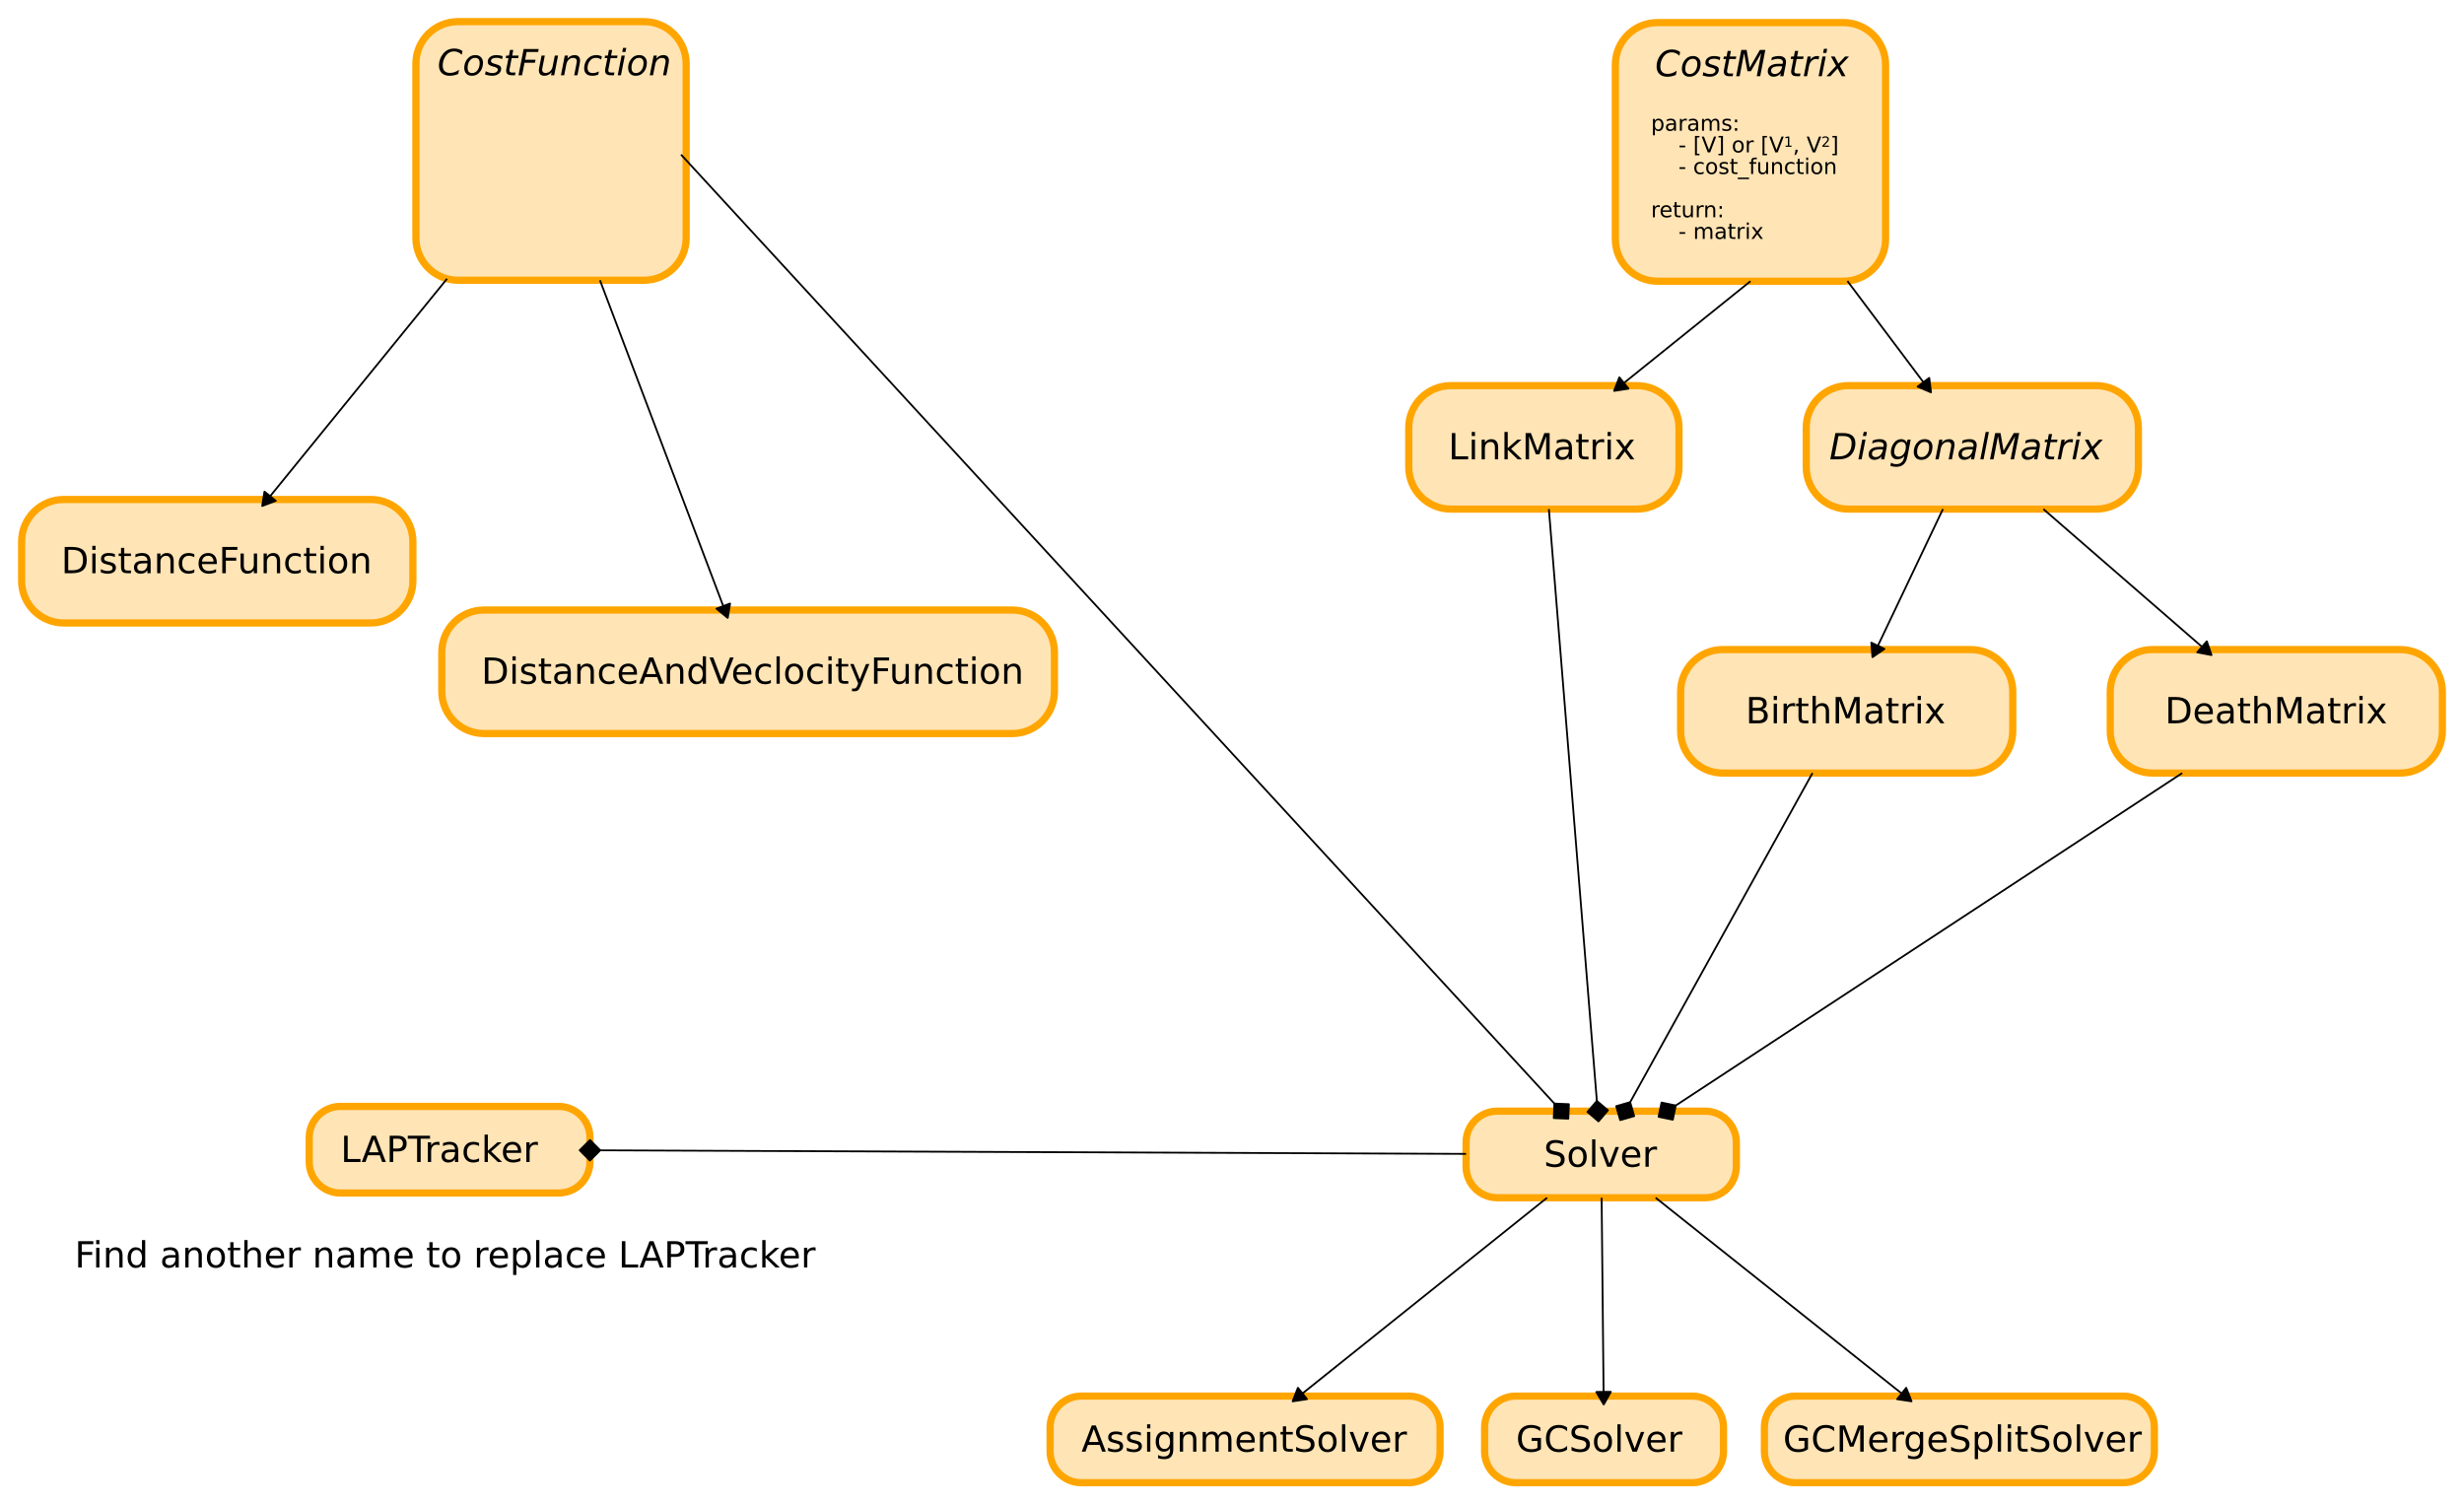
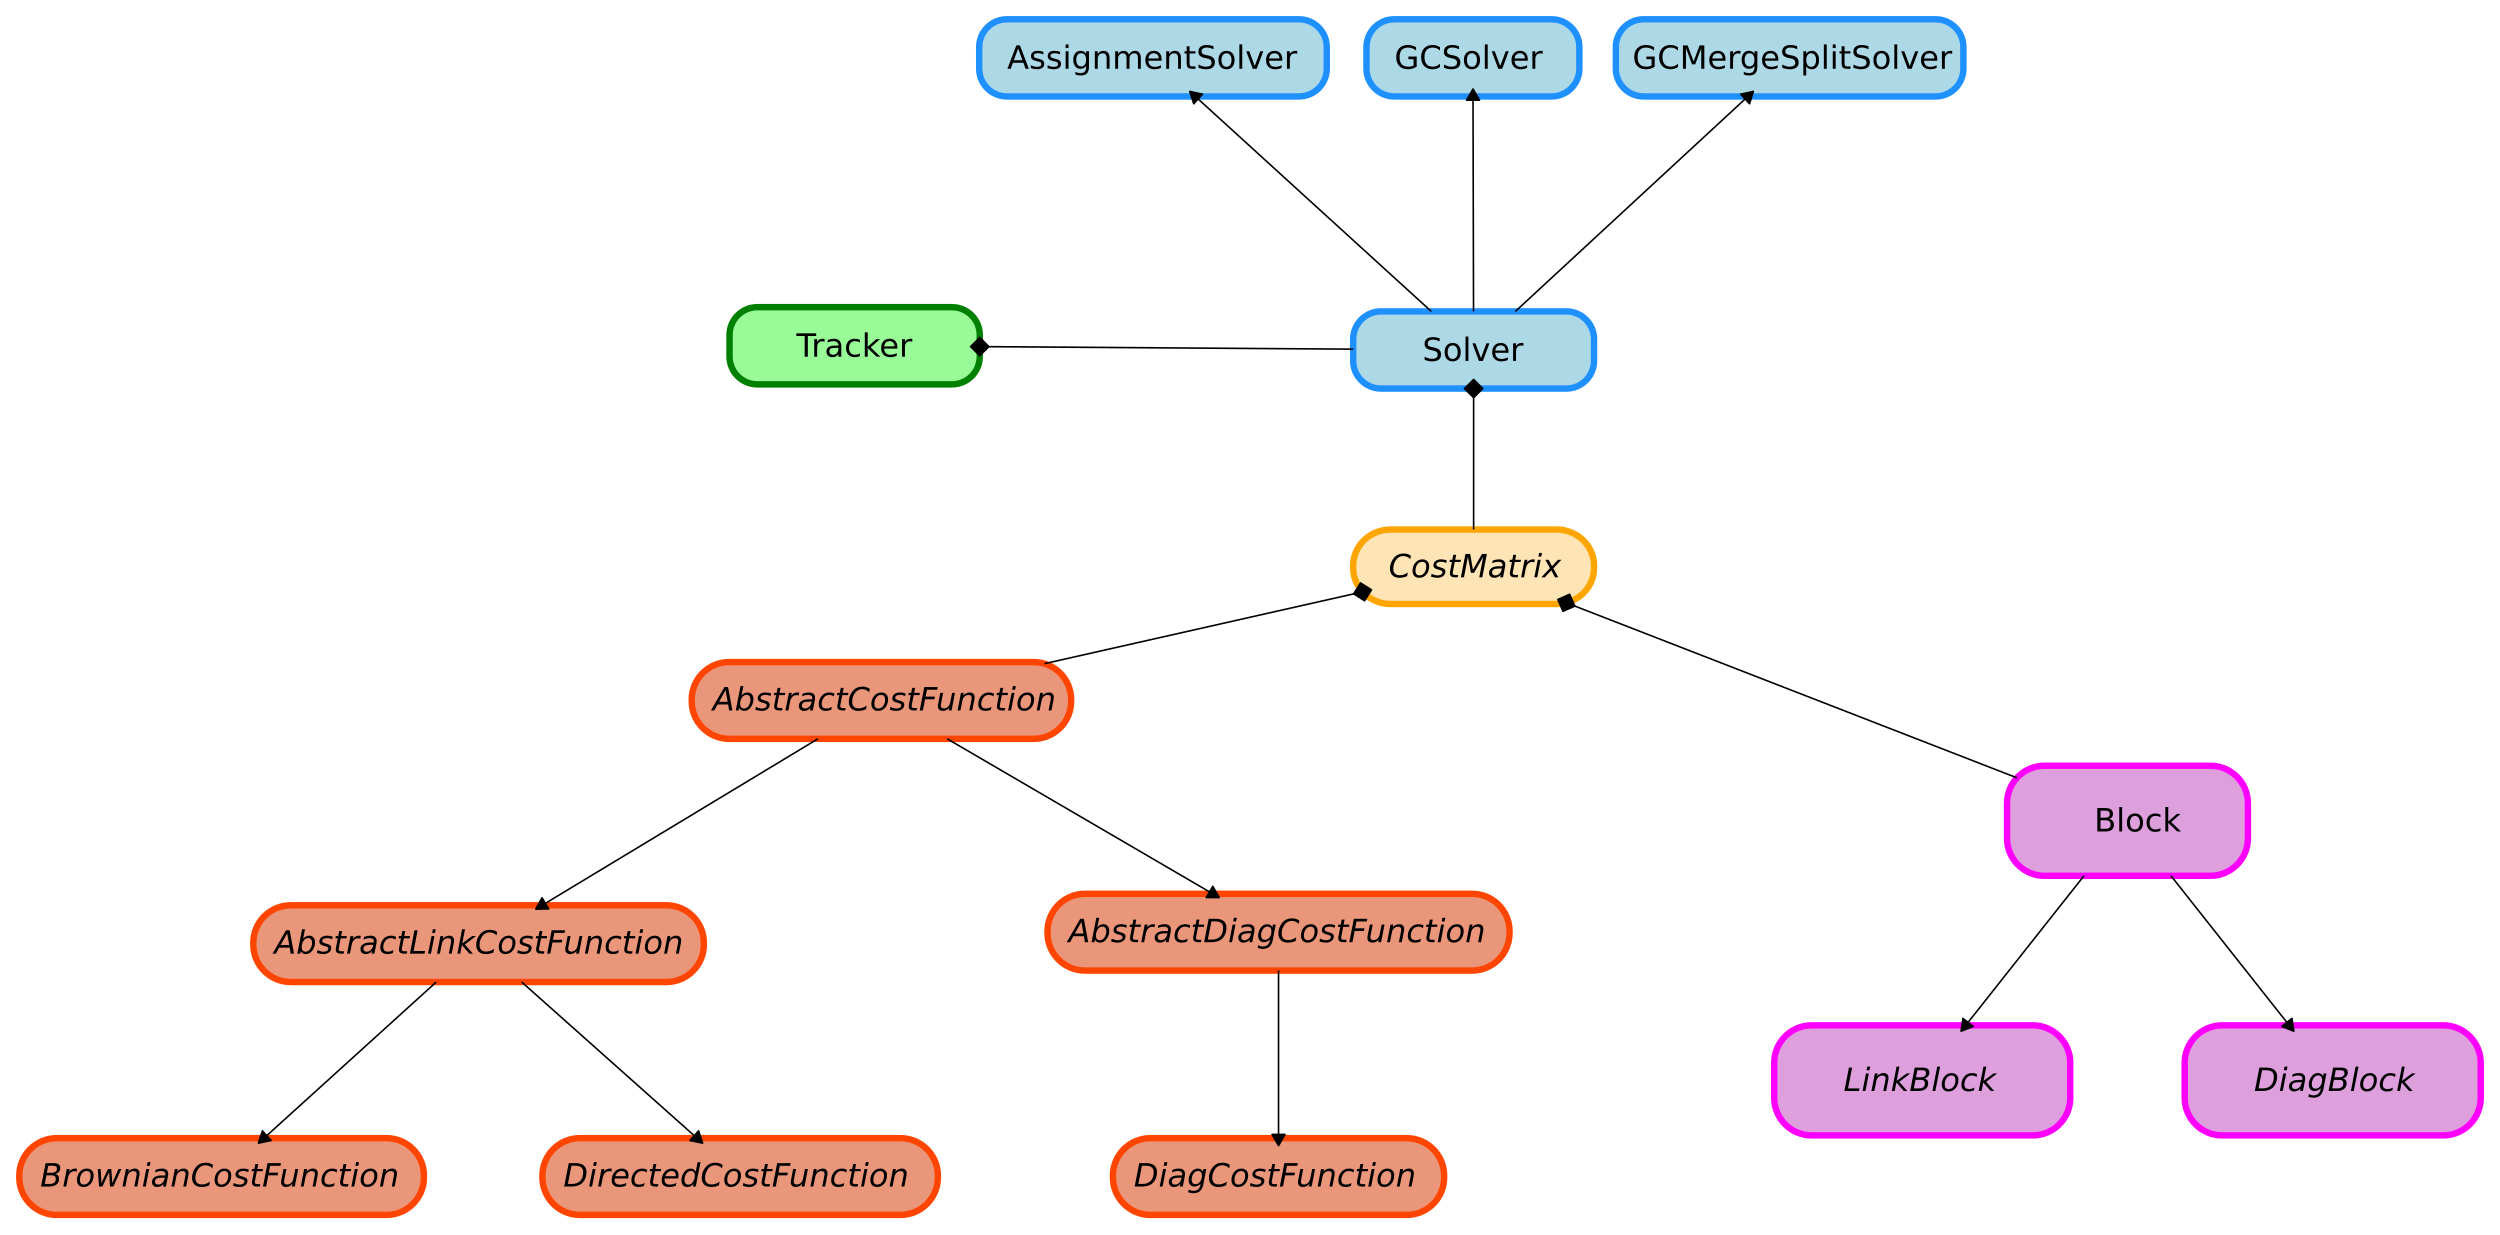
- <svg xmlns="http://www.w3.org/2000/svg" width="1367.337" height="834.789" id="svg2" version="1.1">
+ <svg xmlns="http://www.w3.org/2000/svg" width="1556.546" height="768.438" id="svg2" version="1.1">
  <defs id="defs4" style="stroke-linecap:square;stroke-linejoin:round">
    <marker orient="auto" refY="0" refX="0" id="DiamondL" style="stroke-linecap:square;stroke-linejoin:round;overflow:visible">
      <path id="path3897" d="M 0,-7.071 -7.071,0 0,7.071 7.071,0 0,-7.071 z" style="fill-rule:evenodd;stroke:#000000;stroke-width:1pt;stroke-linecap:square;stroke-linejoin:round" transform="scale(0.8,0.8)" />
    </marker>
    <marker orient="auto" refY="0" refX="0" id="TriangleOutL" style="stroke-linecap:square;stroke-linejoin:round;overflow:visible">
      <path id="path3960" d="m 5.77,0 -8.65,5 0,-10 8.65,5 z" style="fill-rule:evenodd;stroke:#000000;stroke-width:1pt;stroke-linecap:square;stroke-linejoin:round" transform="scale(0.8,0.8)" />
    </marker>
    <marker orient="auto" refY="0" refX="0" id="TriangleOutM" style="stroke-linecap:square;stroke-linejoin:round;overflow:visible">
      <path id="path3963" d="m 5.77,0 -8.65,5 0,-10 8.65,5 z" style="fill-rule:evenodd;stroke:#000000;stroke-width:1pt;stroke-linecap:square;stroke-linejoin:round" transform="scale(0.4,0.4)" />
    </marker>
    <clipPath id="p6052dcc732">
      <rect style="stroke-linecap:square;stroke-linejoin:round" id="rect1446" y="35.06" x="70.546" width="780.494" height="418.18" />
    </clipPath>
    <style id="style6" type="text/css">
*{stroke-linecap:square;stroke-linejoin:round;}
  </style>
    <marker orient="auto" refY="0" refX="0" id="TriangleOutL-8" style="stroke-linecap:square;stroke-linejoin:round;overflow:visible">
      <path id="path3960-3" d="m 5.77,0 -8.65,5 0,-10 8.65,5 z" style="fill-rule:evenodd;stroke:#000000;stroke-width:1pt;stroke-linecap:square;stroke-linejoin:round" transform="scale(0.8,0.8)" />
    </marker>
    <marker orient="auto" refY="0" refX="0" id="DiamondL-9" style="stroke-linecap:square;stroke-linejoin:round;overflow:visible">
      <path id="path3897-9" d="M 0,-7.071 -7.071,0 0,7.071 7.071,0 0,-7.071 z" style="fill-rule:evenodd;stroke:#000000;stroke-width:1pt;stroke-linecap:square;stroke-linejoin:round" transform="scale(0.8,0.8)" />
    </marker>
    <marker orient="auto" refY="0" refX="0" id="DiamondL-6" style="stroke-linecap:square;stroke-linejoin:round;overflow:visible">
      <path id="path3897-0" d="M 0,-7.071 -7.071,0 0,7.071 7.071,0 0,-7.071 z" style="fill-rule:evenodd;stroke:#000000;stroke-width:1pt;stroke-linecap:square;stroke-linejoin:round" transform="scale(0.8,0.8)" />
    </marker>
    <marker orient="auto" refY="0" refX="0" id="DiamondL-0" style="stroke-linecap:square;stroke-linejoin:round;overflow:visible">
      <path id="path3897-3" d="M 0,-7.071 -7.071,0 0,7.071 7.071,0 0,-7.071 z" style="fill-rule:evenodd;stroke:#000000;stroke-width:1pt;stroke-linecap:square;stroke-linejoin:round" transform="scale(0.8,0.8)" />
    </marker>
    <marker orient="auto" refY="0" refX="0" id="TriangleOutL-6" style="stroke-linecap:square;stroke-linejoin:round;overflow:visible">
      <path id="path3960-6" d="m 5.77,0 -8.65,5 0,-10 8.65,5 z" style="fill-rule:evenodd;stroke:#000000;stroke-width:1pt;stroke-linecap:square;stroke-linejoin:round" transform="scale(0.8,0.8)" />
    </marker>
    <marker orient="auto" refY="0" refX="0" id="TriangleOutL-89" style="stroke-linecap:square;stroke-linejoin:round;overflow:visible">
      <path id="path3960-9" d="m 5.77,0 -8.65,5 0,-10 8.65,5 z" style="fill-rule:evenodd;stroke:#000000;stroke-width:1pt;stroke-linecap:square;stroke-linejoin:round" transform="scale(0.8,0.8)" />
    </marker>
    <marker orient="auto" refY="0" refX="0" id="TriangleOutL-1" style="stroke-linecap:square;stroke-linejoin:round;overflow:visible">
      <path id="path3960-5" d="m 5.77,0 -8.65,5 0,-10 8.65,5 z" style="fill-rule:evenodd;stroke:#000000;stroke-width:1pt;stroke-linecap:square;stroke-linejoin:round" transform="scale(0.8,0.8)" />
    </marker>
    <marker orient="auto" refY="0" refX="0" id="DiamondL-99" style="stroke-linecap:square;stroke-linejoin:round;overflow:visible">
      <path id="path3897-36" d="M 0,-7.071 -7.071,0 0,7.071 7.071,0 0,-7.071 z" style="fill-rule:evenodd;stroke:#000000;stroke-width:1pt;stroke-linecap:square;stroke-linejoin:round" transform="scale(0.8,0.8)" />
    </marker>
    <marker orient="auto" refY="0" refX="0" id="DiamondL-1" style="stroke-linecap:square;stroke-linejoin:round;overflow:visible">
      <path id="path3897-7" d="M 0,-7.071 -7.071,0 0,7.071 7.071,0 0,-7.071 z" style="fill-rule:evenodd;stroke:#000000;stroke-width:1pt;stroke-linecap:square;stroke-linejoin:round" transform="scale(0.8,0.8)" />
    </marker>
  </defs>
-   <g id="layer1" style="stroke-linecap:square;stroke-linejoin:round" transform="translate(-108.1079,-297.2881)" />
-   <rect style="fill:#ffe4b5;fill-opacity:1;stroke:#ffa500;stroke-width:4;stroke-linecap:round;stroke-linejoin:round;stroke-miterlimit:4;stroke-opacity:1;stroke-dasharray:none;stroke-dashoffset:0" id="rect2985" width="149.975" height="143.517" x="896.392" y="12.532" rx="23.365" ry="23.365" />
-   <text xml:space="preserve" style="font-size:20px;font-style:normal;font-variant:normal;font-weight:normal;font-stretch:normal;text-align:start;line-height:100%;letter-spacing:0px;word-spacing:0px;writing-mode:lr-tb;text-anchor:start;fill:#000000;fill-opacity:1;stroke:none;font-family:DejaVu Sans;-inkscape-font-specification:DejaVu Sans" x="918.443" y="42.308" id="text3782">
-     <tspan style="font-style:oblique;-inkscape-font-specification:DejaVu Sans Oblique" id="tspan3784" x="918.443" y="42.308">CostMatrix</tspan>
-   </text>
-   <text id="text5236" y="72.568" x="916.157" style="font-size:12px;font-style:normal;font-variant:normal;font-weight:normal;font-stretch:normal;text-align:start;line-height:100%;letter-spacing:0px;word-spacing:0px;writing-mode:lr-tb;text-anchor:start;fill:#000000;fill-opacity:1;stroke:none;font-family:DejaVu Sans;-inkscape-font-specification:DejaVu Sans" xml:space="preserve">
-     <tspan y="72.568" x="916.157" id="tspan5238" style="font-size:12px;font-style:normal;-inkscape-font-specification:DejaVu Sans">params:</tspan>
-     <tspan id="tspan5248" y="84.568" x="916.157" style="font-size:12px;font-style:normal;-inkscape-font-specification:DejaVu Sans">    - [V] or [V<tspan id="tspan5240" style="font-size:65.001%;baseline-shift:super">1</tspan>, V<tspan id="tspan5242" style="font-size:65.001%;baseline-shift:super">2</tspan>]</tspan>
-     <tspan id="tspan5252" y="96.568" x="916.157" style="font-size:12px;font-style:normal;-inkscape-font-specification:DejaVu Sans">    - cost_function</tspan>
-     <tspan id="tspan5244" y="108.568" x="916.157" style="font-size:12px;font-style:normal;-inkscape-font-specification:DejaVu Sans" />
-     <tspan id="tspan5246" y="120.568" x="916.157" style="font-size:12px;font-style:normal;-inkscape-font-specification:DejaVu Sans">return:</tspan>
-     <tspan y="132.568" x="916.157" style="font-size:12px;font-style:normal;-inkscape-font-specification:DejaVu Sans" id="tspan5265">    - matrix</tspan>
-   </text>
-   <g id="g4628" transform="translate(-58.4668,-397.9568)" style="stroke-linecap:square;stroke-linejoin:round">
-     <rect style="fill:#ffe4b5;fill-opacity:1;stroke:#ffa500;stroke-width:4;stroke-linecap:round;stroke-linejoin:round;stroke-miterlimit:4;stroke-opacity:1;stroke-dasharray:none;stroke-dashoffset:0" id="rect3786" width="149.975" height="68.532" x="840.214" y="611.948" rx="23.365" ry="23.365" />
-     <text xml:space="preserve" style="font-size:20px;font-style:normal;font-variant:normal;font-weight:normal;font-stretch:normal;text-align:start;line-height:100%;letter-spacing:0px;word-spacing:0px;writing-mode:lr-tb;text-anchor:start;fill:#000000;fill-opacity:1;stroke:none;font-family:DejaVu Sans;-inkscape-font-specification:DejaVu Sans" x="862.143" y="652.857" id="text3788">
-       <tspan id="tspan3790" x="862.143" y="652.857">LinkMatrix</tspan>
+   <g id="layer1" style="stroke-linecap:square;stroke-linejoin:round" transform="translate(88.81104,528.566)" />
+   <g id="g3186" transform="translate(-53.87424,317.1638)" style="stroke-linecap:square;stroke-linejoin:round">
+     <rect ry="22.473" rx="23.365" y="12.532" x="896.392" height="46.374" width="149.975" id="rect2985" style="fill:#ffe4b5;fill-opacity:1;stroke:#ffa500;stroke-width:4;stroke-linecap:round;stroke-linejoin:round;stroke-miterlimit:4;stroke-opacity:1;stroke-dasharray:none;stroke-dashoffset:0" />
+     <text id="text3782" y="42.308" x="918.443" style="font-size:20px;font-style:normal;font-variant:normal;font-weight:normal;font-stretch:normal;text-align:start;line-height:100%;letter-spacing:0px;word-spacing:0px;writing-mode:lr-tb;text-anchor:start;fill:#000000;fill-opacity:1;stroke:none;font-family:DejaVu Sans;-inkscape-font-specification:DejaVu Sans" xml:space="preserve">
+       <tspan y="42.308" x="918.443" id="tspan3784" style="font-style:oblique;-inkscape-font-specification:DejaVu Sans Oblique">CostMatrix</tspan>
    </text>
  </g>
-   <g id="g4827" transform="translate(-129.3211,-392.2425)" style="stroke-linecap:square;stroke-linejoin:round">
-     <rect ry="23.365" rx="23.365" y="606.234" x="1131.642" height="68.532" width="184.32" id="rect3792" style="fill:#ffe4b5;fill-opacity:1;stroke:#ffa500;stroke-width:4;stroke-linecap:round;stroke-linejoin:round;stroke-miterlimit:4;stroke-opacity:1;stroke-dasharray:none;stroke-dashoffset:0" />
-     <text id="text3794" y="647.143" x="1144.48" style="font-size:20px;font-style:normal;font-variant:normal;font-weight:normal;font-stretch:normal;text-align:start;line-height:100%;letter-spacing:0px;word-spacing:0px;writing-mode:lr-tb;text-anchor:start;fill:#000000;fill-opacity:1;stroke:none;font-family:DejaVu Sans;-inkscape-font-specification:DejaVu Sans" xml:space="preserve">
-       <tspan y="647.143" x="1144.48" id="tspan3796" style="font-style:oblique;-inkscape-font-specification:DejaVu Sans Oblique">DiagonalMatrix</tspan>
-     </text>
-   </g>
-   <g id="g5225" style="stroke-linecap:square;stroke-linejoin:round" transform="translate(-108.1079,-297.2881)">
-     <rect style="fill:#ffe4b5;fill-opacity:1;stroke:#ffa500;stroke-width:4;stroke-linecap:round;stroke-linejoin:round;stroke-miterlimit:4;stroke-opacity:1;stroke-dasharray:none;stroke-dashoffset:0" id="rect3798" width="184.32" height="68.532" x="1040.729" y="657.752" rx="23.365" ry="23.365" />
-     <text xml:space="preserve" style="font-size:20px;font-style:normal;font-variant:normal;font-weight:normal;font-stretch:normal;text-align:start;line-height:100%;letter-spacing:0px;word-spacing:0px;writing-mode:lr-tb;text-anchor:start;fill:#000000;fill-opacity:1;stroke:none;font-family:DejaVu Sans;-inkscape-font-specification:DejaVu Sans" x="1076.77" y="698.661" id="text3800">
-       <tspan id="tspan3802" x="1076.77" y="698.661">BirthMatrix</tspan>
-     </text>
-   </g>
-   <rect style="fill:#ffe4b5;fill-opacity:1;stroke:#ffa500;stroke-width:4;stroke-linecap:round;stroke-linejoin:round;stroke-miterlimit:4;stroke-opacity:1;stroke-dasharray:none;stroke-dashoffset:0" id="rect3804" width="184.32" height="68.532" x="1171.017" y="360.464" rx="23.365" ry="23.365" />
-   <text xml:space="preserve" style="font-size:20px;font-style:normal;font-variant:normal;font-weight:normal;font-stretch:normal;text-align:start;line-height:100%;letter-spacing:0px;word-spacing:0px;writing-mode:lr-tb;text-anchor:start;fill:#000000;fill-opacity:1;stroke:none;font-family:DejaVu Sans;-inkscape-font-specification:DejaVu Sans" x="1201.344" y="401.372" id="text3806">
-     <tspan id="tspan3808" x="1201.344" y="401.372">DeathMatrix</tspan>
+   <text xml:space="preserve" style="font-size:12px;font-style:normal;font-variant:normal;font-weight:normal;font-stretch:normal;text-align:start;line-height:100%;letter-spacing:0px;word-spacing:0px;writing-mode:lr-tb;text-anchor:start;fill:#000000;fill-opacity:1;stroke:none;font-family:DejaVu Sans;-inkscape-font-specification:DejaVu Sans" x="673.659" y="908.524" id="text5273">
+     <tspan id="tspan5289" style="font-size:12px;font-style:normal;-inkscape-font-specification:DejaVu Sans" x="673.659" y="908.524" />
  </text>
-   <path style="fill:none;stroke:#000000;stroke-width:1px;stroke-linecap:butt;stroke-linejoin:miter;stroke-opacity:1;marker-end:url(#TriangleOutL);display:inline" d="m 971.379,156.049 -72.041,57.943" id="path3812" />
-   <path style="fill:none;stroke:#000000;stroke-width:1px;stroke-linecap:butt;stroke-linejoin:miter;stroke-opacity:1;marker-end:url(#TriangleOutL);display:inline" d="m 1025.179,155.95 43.576,58.042" id="path4639" />
-   <path style="fill:none;stroke:#000000;stroke-width:1px;stroke-linecap:butt;stroke-linejoin:miter;stroke-opacity:1;marker-end:url(#TriangleOutL);display:inline" d="m 1078.176,282.523 -37.089,77.94" id="path4847" />
-   <path style="fill:none;stroke:#000000;stroke-width:1px;stroke-linecap:butt;stroke-linejoin:miter;stroke-opacity:1;marker-end:url(#TriangleOutL);display:inline" d="m 1133.946,282.523 89.766,77.94" id="path4849" />
-   <text xml:space="preserve" style="font-size:12px;font-style:normal;font-variant:normal;font-weight:normal;font-stretch:normal;text-align:start;line-height:100%;letter-spacing:0px;word-spacing:0px;writing-mode:lr-tb;text-anchor:start;fill:#000000;fill-opacity:1;stroke:none;font-family:DejaVu Sans;-inkscape-font-specification:DejaVu Sans" x="476.741" y="82.67" id="text5273">
-     <tspan id="tspan5289" style="font-size:12px;font-style:normal;-inkscape-font-specification:DejaVu Sans" x="476.741" y="82.67" />
+   <rect ry="23.365" rx="23.365" y="412.207" x="430.673" height="47.803" width="236.242" id="rect5267" style="fill:#e9967a;fill-opacity:1;stroke:#ff4500;stroke-width:4;stroke-linecap:round;stroke-linejoin:round;stroke-miterlimit:4;stroke-opacity:1;stroke-dasharray:none;stroke-dashoffset:0" />
+   <text id="text5269" y="442.34" x="443.695" style="font-size:20px;font-style:normal;font-variant:normal;font-weight:normal;font-stretch:normal;text-align:start;line-height:100%;letter-spacing:0px;word-spacing:0px;writing-mode:lr-tb;text-anchor:start;fill:#000000;fill-opacity:1;stroke:none;font-family:DejaVu Sans;-inkscape-font-specification:DejaVu Sans" xml:space="preserve">
+     <tspan y="442.34" x="443.695" id="tspan5271" style="font-style:oblique;-inkscape-font-specification:DejaVu Sans Oblique">AbstractCostFunction</tspan>
  </text>
-   <g id="g5345" transform="translate(-334.2877,-307.9219)" style="stroke-linecap:square;stroke-linejoin:round">
-     <rect style="fill:#ffe4b5;fill-opacity:1;stroke:#ffa500;stroke-width:4;stroke-linecap:round;stroke-linejoin:round;stroke-miterlimit:4;stroke-opacity:1;stroke-dasharray:none;stroke-dashoffset:0" id="rect5267" width="149.975" height="143.517" x="565.083" y="319.922" rx="23.365" ry="23.365" />
-     <text xml:space="preserve" style="font-size:20px;font-style:normal;font-variant:normal;font-weight:normal;font-stretch:normal;text-align:start;line-height:100%;letter-spacing:0px;word-spacing:0px;writing-mode:lr-tb;text-anchor:start;fill:#000000;fill-opacity:1;stroke:none;font-family:DejaVu Sans;-inkscape-font-specification:DejaVu Sans" x="577.033" y="349.698" id="text5269">
-       <tspan style="font-style:oblique;-inkscape-font-specification:DejaVu Sans Oblique" id="tspan5271" x="577.033" y="349.698">CostFunction</tspan>
-     </text>
-     <flowRoot transform="translate(-14.14214,-7.071068)" style="font-size:12px;font-style:normal;font-variant:normal;font-weight:normal;font-stretch:normal;text-align:start;line-height:100%;letter-spacing:0px;word-spacing:0px;writing-mode:lr-tb;text-anchor:start;fill:#000000;fill-opacity:1;stroke:none;font-family:DejaVu Sans;-inkscape-font-specification:DejaVu Sans" id="flowRoot5319" xml:space="preserve">
-       <flowRegion id="flowRegion5321">
-         <rect style="font-size:12px" y="366.078" x="582.858" height="116.168" width="153.038" id="rect5323" />
-       </flowRegion>
-       <flowPara id="flowPara5325">params:</flowPara>
-       <flowPara id="flowPara5331">    - pos0</flowPara>
-       <flowPara id="flowPara5337">    - pos1</flowPara>
-       <flowPara id="flowPara5339">    - dt</flowPara>
-       <flowPara id="flowPara5329">    - context and params </flowPara>
-       <flowPara id="flowPara5327" />
-       <flowPara id="flowPara5333">- return:</flowPara>
-       <flowPara id="flowPara5335">    - score</flowPara>
-     </flowRoot>
-   </g>
-   <g id="g4628-1" transform="translate(-828.2138,-334.7736)" style="stroke-linecap:square;stroke-linejoin:round">
-     <rect style="fill:#ffe4b5;fill-opacity:1;stroke:#ffa500;stroke-width:4;stroke-linecap:round;stroke-linejoin:round;stroke-miterlimit:4;stroke-opacity:1;stroke-dasharray:none;stroke-dashoffset:0" id="rect3786-9" width="217.118" height="68.532" x="840.214" y="611.948" rx="23.365" ry="23.365" />
-     <text xml:space="preserve" style="font-size:20px;font-style:normal;font-variant:normal;font-weight:normal;font-stretch:normal;text-align:start;line-height:100%;letter-spacing:0px;word-spacing:0px;writing-mode:lr-tb;text-anchor:start;fill:#000000;fill-opacity:1;stroke:none;font-family:DejaVu Sans;-inkscape-font-specification:DejaVu Sans" x="862.143" y="652.857" id="text3788-3">
-       <tspan id="tspan3790-9" x="862.143" y="652.857">DistanceFunction</tspan>
-     </text>
-   </g>
-   <path style="fill:none;stroke:#000000;stroke-width:1px;stroke-linecap:butt;stroke-linejoin:miter;stroke-opacity:1;marker-end:url(#TriangleOutL);display:inline" d="M 248.056,154.718 148.435,277.175" id="path3812-4" />
-   <g id="g5407" transform="translate(-232.8591,-113.6362)" style="stroke-linecap:square;stroke-linejoin:round">
-     <g id="g5397" transform="translate(-362.1966,-159.7856)" style="stroke-linecap:square;stroke-linejoin:round">
-       <rect style="fill:#ffe4b5;fill-opacity:1;stroke:#ffa500;stroke-width:4;stroke-linecap:round;stroke-linejoin:round;stroke-miterlimit:4;stroke-opacity:1;stroke-dasharray:none;stroke-dashoffset:0" id="rect5399" width="339.975" height="68.532" x="840.214" y="611.948" rx="23.365" ry="23.365" />
-       <text xml:space="preserve" style="font-size:20px;font-style:normal;font-variant:normal;font-weight:normal;font-stretch:normal;text-align:start;line-height:100%;letter-spacing:0px;word-spacing:0px;writing-mode:lr-tb;text-anchor:start;fill:#000000;fill-opacity:1;stroke:none;font-family:DejaVu Sans;-inkscape-font-specification:DejaVu Sans" x="862.143" y="652.857" id="text5401">
-         <tspan id="tspan5403" x="862.143" y="652.857">DistanceAndVeclocityFunction</tspan>
-       </text>
-     </g>
-   </g>
-   <path id="path5405" d="m 332.934,155.517 69.246,183.01" style="fill:none;stroke:#000000;stroke-width:1px;stroke-linecap:butt;stroke-linejoin:miter;stroke-opacity:1;marker-end:url(#TriangleOutL);display:inline" />
-   <g id="g5445" transform="translate(120.1866,-305.3694)" style="stroke-linecap:square;stroke-linejoin:round">
-     <rect style="fill:#ffe4b5;fill-opacity:1;stroke:#ffa500;stroke-width:4;stroke-linecap:round;stroke-linejoin:round;stroke-miterlimit:4;stroke-opacity:1;stroke-dasharray:none;stroke-dashoffset:0" id="rect5421" width="149.975" height="48.057" x="693.372" y="921.973" rx="17.304" ry="17.304" />
-     <text xml:space="preserve" style="font-size:20px;font-style:normal;font-variant:normal;font-weight:normal;font-stretch:normal;text-align:start;line-height:100%;letter-spacing:0px;word-spacing:0px;writing-mode:lr-tb;text-anchor:start;fill:#000000;fill-opacity:1;stroke:none;font-family:DejaVu Sans;-inkscape-font-specification:DejaVu Sans" x="736.496" y="952.82" id="text5423">
-       <tspan style="font-style:normal;-inkscape-font-specification:DejaVu Sans" id="tspan5425" x="736.496" y="952.82">Solver</tspan>
-     </text>
-   </g>
-   <path style="fill:none;stroke:#000000;stroke-width:1;stroke-linecap:butt;stroke-linejoin:miter;stroke-miterlimit:4;stroke-opacity:1;stroke-dasharray:none;marker-end:url(#DiamondL);display:inline" d="m 859.513,282.523 27.086,334.08" id="path5450-6" />
-   <path style="fill:none;stroke:#000000;stroke-width:1;stroke-linecap:butt;stroke-linejoin:miter;stroke-miterlimit:4;stroke-opacity:1;stroke-dasharray:none;marker-end:url(#DiamondL);display:inline" d="M 1210.973,428.995 925.154,616.604" id="path5450-0" />
-   <path style="fill:none;stroke:#000000;stroke-width:1;stroke-linecap:butt;stroke-linejoin:miter;stroke-miterlimit:4;stroke-opacity:1;stroke-dasharray:none;marker-end:url(#DiamondL);display:inline" d="M 1005.797,428.995 901.859,616.604" id="path5450-1" />
-   <g id="g5445-0" transform="translate(-110.647,-147.2412)" style="stroke-linecap:square;stroke-linejoin:round">
-     <rect style="fill:#ffe4b5;fill-opacity:1;stroke:#ffa500;stroke-width:4;stroke-linecap:round;stroke-linejoin:round;stroke-miterlimit:4;stroke-opacity:1;stroke-dasharray:none;stroke-dashoffset:0" id="rect5421-0" width="216.404" height="48.057" x="693.372" y="921.973" rx="17.304" ry="17.304" />
-     <text xml:space="preserve" style="font-size:20px;font-style:normal;font-variant:normal;font-weight:normal;font-stretch:normal;text-align:start;line-height:100%;letter-spacing:0px;word-spacing:0px;writing-mode:lr-tb;text-anchor:start;fill:#000000;fill-opacity:1;stroke:none;font-family:DejaVu Sans;-inkscape-font-specification:DejaVu Sans" x="710.781" y="952.82" id="text5423-4">
-       <tspan style="font-style:normal;-inkscape-font-specification:DejaVu Sans" id="tspan5425-5" x="710.781" y="952.82">AssignmentSolver</tspan>
-     </text>
-   </g>
-   <g id="g5445-0-3" transform="translate(130.478,-147.2412)" style="stroke-linecap:square;stroke-linejoin:round">
-     <rect style="fill:#ffe4b5;fill-opacity:1;stroke:#ffa500;stroke-width:4;stroke-linecap:round;stroke-linejoin:round;stroke-miterlimit:4;stroke-opacity:1;stroke-dasharray:none;stroke-dashoffset:0" id="rect5421-0-3" width="132.561" height="48.057" x="693.372" y="921.973" rx="17.304" ry="17.304" />
-     <text xml:space="preserve" style="font-size:20px;font-style:normal;font-variant:normal;font-weight:normal;font-stretch:normal;text-align:start;line-height:100%;letter-spacing:0px;word-spacing:0px;writing-mode:lr-tb;text-anchor:start;fill:#000000;fill-opacity:1;stroke:none;font-family:DejaVu Sans;-inkscape-font-specification:DejaVu Sans" x="710.781" y="952.82" id="text5423-4-1">
-       <tspan style="font-style:normal;-inkscape-font-specification:DejaVu Sans" id="tspan5425-5-2" x="710.781" y="952.82">GCSolver</tspan>
-     </text>
-   </g>
-   <g id="g5445-0-9" transform="translate(285.7399,-147.2412)" style="stroke-linecap:square;stroke-linejoin:round">
-     <rect style="fill:#ffe4b5;fill-opacity:1;stroke:#ffa500;stroke-width:4;stroke-linecap:round;stroke-linejoin:round;stroke-miterlimit:4;stroke-opacity:1;stroke-dasharray:none;stroke-dashoffset:0" id="rect5421-0-0" width="216.404" height="48.057" x="693.372" y="921.973" rx="17.304" ry="17.304" />
-     <text xml:space="preserve" style="font-size:20px;font-style:normal;font-variant:normal;font-weight:normal;font-stretch:normal;text-align:start;line-height:100%;letter-spacing:0px;word-spacing:0px;writing-mode:lr-tb;text-anchor:start;fill:#000000;fill-opacity:1;stroke:none;font-family:DejaVu Sans;-inkscape-font-specification:DejaVu Sans" x="703.71" y="952.82" id="text5423-4-4">
-       <tspan style="font-style:normal;-inkscape-font-specification:DejaVu Sans" id="tspan5425-5-6" x="703.71" y="952.82">GCMergeSplitSolver</tspan>
-     </text>
-   </g>
-   <path style="fill:none;stroke:#000000;stroke-width:1px;stroke-linecap:butt;stroke-linejoin:miter;stroke-opacity:1;marker-end:url(#TriangleOutL);display:inline" d="M 858.517,664.661 720.957,774.732" id="path4847-8" />
-   <path style="fill:none;stroke:#000000;stroke-width:1px;stroke-linecap:butt;stroke-linejoin:miter;stroke-opacity:1;marker-end:url(#TriangleOutL);display:inline" d="m 888.787,664.661 1.103,110.071" id="path4847-8-4" />
-   <path style="fill:none;stroke:#000000;stroke-width:1px;stroke-linecap:butt;stroke-linejoin:miter;stroke-opacity:1;marker-end:url(#TriangleOutL);display:inline" d="M 918.751,664.661 1057.11,774.732" id="path4847-8-4-0" />
-   <g id="g5445-0-95" transform="translate(-521.7836,-307.9906)" style="stroke-linecap:square;stroke-linejoin:round">
-     <rect style="fill:#ffe4b5;fill-opacity:1;stroke:#ffa500;stroke-width:4;stroke-linecap:round;stroke-linejoin:round;stroke-miterlimit:4;stroke-opacity:1;stroke-dasharray:none;stroke-dashoffset:0" id="rect5421-0-1" width="155.795" height="48.057" x="693.372" y="921.973" rx="17.304" ry="17.304" />
-     <text xml:space="preserve" style="font-size:20px;font-style:normal;font-variant:normal;font-weight:normal;font-stretch:normal;text-align:start;line-height:100%;letter-spacing:0px;word-spacing:0px;writing-mode:lr-tb;text-anchor:start;fill:#000000;fill-opacity:1;stroke:none;font-family:DejaVu Sans;-inkscape-font-specification:DejaVu Sans" x="710.781" y="952.82" id="text5423-4-6">
-       <tspan style="font-style:normal;-inkscape-font-specification:DejaVu Sans" id="tspan5425-5-9" x="710.781" y="952.82">LAPTracker</tspan>
-     </text>
-   </g>
-   <path style="fill:none;stroke:#000000;stroke-width:1;stroke-linecap:butt;stroke-linejoin:miter;stroke-miterlimit:4;stroke-opacity:1;stroke-dasharray:none;marker-end:url(#DiamondL);display:inline" d="M 813.559,640.325 327.383,638.331" id="path5450-6-1" />
-   <path style="fill:none;stroke:#000000;stroke-width:1;stroke-linecap:butt;stroke-linejoin:miter;stroke-miterlimit:4;stroke-opacity:1;stroke-dasharray:none;marker-end:url(#DiamondL);display:inline" d="M 377.932,85.805 866.433,616.604" id="path5450-3" />
-   <text xml:space="preserve" style="font-size:20px;font-style:normal;font-variant:normal;font-weight:normal;font-stretch:normal;text-align:start;line-height:100%;letter-spacing:0px;word-spacing:0px;writing-mode:lr-tb;text-anchor:start;fill:#000000;fill-opacity:1;stroke:none;font-family:DejaVu Sans;-inkscape-font-specification:DejaVu Sans" x="41.429" y="703.361" id="text3118">
-     <tspan id="tspan3120" x="41.429" y="703.361">Find another name to replace LAPTracker</tspan>
+   <rect ry="17.304" rx="17.304" y="193.872" x="842.517" height="48.057" width="149.975" id="rect5421" style="fill:#add8e6;fill-opacity:1;stroke:#1e90ff;stroke-width:4;stroke-linecap:round;stroke-linejoin:round;stroke-miterlimit:4;stroke-opacity:1;stroke-dasharray:none;stroke-dashoffset:0" />
+   <text id="text5423" y="224.719" x="885.64" style="font-size:20px;font-style:normal;font-variant:normal;font-weight:normal;font-stretch:normal;text-align:start;line-height:100%;letter-spacing:0px;word-spacing:0px;writing-mode:lr-tb;text-anchor:start;fill:#000000;fill-opacity:1;stroke:none;font-family:DejaVu Sans;-inkscape-font-specification:DejaVu Sans" xml:space="preserve">
+     <tspan y="224.719" x="885.64" id="tspan5425" style="font-style:normal;-inkscape-font-specification:DejaVu Sans">Solver</tspan>
  </text>
+   <path style="fill:none;stroke:#000000;stroke-width:1;stroke-linecap:butt;stroke-linejoin:miter;stroke-miterlimit:4;stroke-opacity:1;stroke-dasharray:none;marker-end:url(#DiamondL);display:inline" d="m 917.505,329.696 2e-5,-87.767" id="path5450-0" />
+   <rect ry="17.304" rx="17.304" y="12" x="609.66" height="48.057" width="216.404" id="rect5421-0" style="fill:#add8e6;fill-opacity:1;stroke:#1e90ff;stroke-width:4;stroke-linecap:round;stroke-linejoin:round;stroke-miterlimit:4;stroke-opacity:1;stroke-dasharray:none;stroke-dashoffset:0" />
+   <text id="text5423-4" y="42.847" x="627.069" style="font-size:20px;font-style:normal;font-variant:normal;font-weight:normal;font-stretch:normal;text-align:start;line-height:100%;letter-spacing:0px;word-spacing:0px;writing-mode:lr-tb;text-anchor:start;fill:#000000;fill-opacity:1;stroke:none;font-family:DejaVu Sans;-inkscape-font-specification:DejaVu Sans" xml:space="preserve">
+     <tspan y="42.847" x="627.069" id="tspan5425-5" style="font-style:normal;-inkscape-font-specification:DejaVu Sans">AssignmentSolver</tspan>
+   </text>
+   <rect ry="17.304" rx="17.304" y="12" x="850.785" height="48.057" width="132.561" id="rect5421-0-3" style="fill:#add8e6;fill-opacity:1;stroke:#1e90ff;stroke-width:4;stroke-linecap:round;stroke-linejoin:round;stroke-miterlimit:4;stroke-opacity:1;stroke-dasharray:none;stroke-dashoffset:0" />
+   <text id="text5423-4-1" y="42.847" x="868.194" style="font-size:20px;font-style:normal;font-variant:normal;font-weight:normal;font-stretch:normal;text-align:start;line-height:100%;letter-spacing:0px;word-spacing:0px;writing-mode:lr-tb;text-anchor:start;fill:#000000;fill-opacity:1;stroke:none;font-family:DejaVu Sans;-inkscape-font-specification:DejaVu Sans" xml:space="preserve">
+     <tspan y="42.847" x="868.194" id="tspan5425-5-2" style="font-style:normal;-inkscape-font-specification:DejaVu Sans">GCSolver</tspan>
+   </text>
+   <rect ry="17.304" rx="17.304" y="12" x="1006.047" height="48.057" width="216.404" id="rect5421-0-0" style="fill:#add8e6;fill-opacity:1;stroke:#1e90ff;stroke-width:4;stroke-linecap:round;stroke-linejoin:round;stroke-miterlimit:4;stroke-opacity:1;stroke-dasharray:none;stroke-dashoffset:0" />
+   <text id="text5423-4-4" y="42.847" x="1016.385" style="font-size:20px;font-style:normal;font-variant:normal;font-weight:normal;font-stretch:normal;text-align:start;line-height:100%;letter-spacing:0px;word-spacing:0px;writing-mode:lr-tb;text-anchor:start;fill:#000000;fill-opacity:1;stroke:none;font-family:DejaVu Sans;-inkscape-font-specification:DejaVu Sans" xml:space="preserve">
+     <tspan y="42.847" x="1016.385" id="tspan5425-5-6" style="font-style:normal;-inkscape-font-specification:DejaVu Sans">GCMergeSplitSolver</tspan>
+   </text>
+   <path style="fill:none;stroke:#000000;stroke-width:1px;stroke-linecap:butt;stroke-linejoin:miter;stroke-opacity:1;marker-end:url(#TriangleOutL);display:inline" d="M 917.447,193.872 917.124,60.057" id="path4847-8-4-0" />
+   <rect ry="17.304" rx="17.304" y="191.251" x="454.222" height="48.057" width="155.795" id="rect5421-0-1" style="fill:#98fb98;fill-opacity:1;stroke:#008000;stroke-width:4;stroke-linecap:round;stroke-linejoin:round;stroke-miterlimit:4;stroke-opacity:1;stroke-dasharray:none;stroke-dashoffset:0" />
+   <text id="text5423-4-6" y="222.098" x="495.875" style="font-size:20px;font-style:normal;font-variant:normal;font-weight:normal;font-stretch:normal;text-align:start;line-height:100%;letter-spacing:0px;word-spacing:0px;writing-mode:lr-tb;text-anchor:start;fill:#000000;fill-opacity:1;stroke:none;font-family:DejaVu Sans;-inkscape-font-specification:DejaVu Sans" xml:space="preserve">
+     <tspan y="222.098" x="495.875" id="tspan5425-5-9" style="font-style:normal;-inkscape-font-specification:DejaVu Sans">Tracker</tspan>
+   </text>
+   <path style="fill:none;stroke:#000000;stroke-width:1;stroke-linecap:butt;stroke-linejoin:miter;stroke-miterlimit:4;stroke-opacity:1;stroke-dasharray:none;marker-end:url(#DiamondL);display:inline" d="m 842.517,217.39 -232.501,-1.581" id="path5450-6-1" />
+   <rect style="fill:#e9967a;fill-opacity:1;stroke:#ff4500;stroke-width:4;stroke-linecap:round;stroke-linejoin:round;stroke-miterlimit:4;stroke-opacity:1;stroke-dasharray:none;stroke-dashoffset:0" id="rect3102" width="280.527" height="47.803" x="157.714" y="563.635" rx="23.365" ry="23.365" />
+   <text xml:space="preserve" style="font-size:20px;font-style:normal;font-variant:normal;font-weight:normal;font-stretch:normal;text-align:start;line-height:100%;letter-spacing:0px;word-spacing:0px;writing-mode:lr-tb;text-anchor:start;fill:#000000;fill-opacity:1;stroke:none;font-family:DejaVu Sans;-inkscape-font-specification:DejaVu Sans" x="170.736" y="593.768" id="text3104">
+     <tspan style="font-style:oblique;-inkscape-font-specification:DejaVu Sans Oblique" id="tspan3106" x="170.736" y="593.768">AbstractLinkCostFunction</tspan>
+   </text>
+   <rect ry="23.365" rx="23.365" y="556.492" x="652.203" height="47.803" width="287.67" id="rect3112" style="fill:#e9967a;fill-opacity:1;stroke:#ff4500;stroke-width:4;stroke-linecap:round;stroke-linejoin:round;stroke-miterlimit:4;stroke-opacity:1;stroke-dasharray:none;stroke-dashoffset:0" />
+   <text id="text3114" y="586.625" x="665.225" style="font-size:20px;font-style:normal;font-variant:normal;font-weight:normal;font-stretch:normal;text-align:start;line-height:100%;letter-spacing:0px;word-spacing:0px;writing-mode:lr-tb;text-anchor:start;fill:#000000;fill-opacity:1;stroke:none;font-family:DejaVu Sans;-inkscape-font-specification:DejaVu Sans" xml:space="preserve">
+     <tspan y="586.625" x="665.225" id="tspan3116" style="font-style:oblique;-inkscape-font-specification:DejaVu Sans Oblique">AbstractDiagCostFunction</tspan>
+   </text>
+   <rect style="fill:#e9967a;fill-opacity:1;stroke:#ff4500;stroke-width:4;stroke-linecap:round;stroke-linejoin:round;stroke-miterlimit:4;stroke-opacity:1;stroke-dasharray:none;stroke-dashoffset:0" id="rect3132" width="206.242" height="47.803" x="692.917" y="708.635" rx="23.365" ry="23.365" />
+   <text xml:space="preserve" style="font-size:20px;font-style:normal;font-variant:normal;font-weight:normal;font-stretch:normal;text-align:start;line-height:100%;letter-spacing:0px;word-spacing:0px;writing-mode:lr-tb;text-anchor:start;fill:#000000;fill-opacity:1;stroke:none;font-family:DejaVu Sans;-inkscape-font-specification:DejaVu Sans" x="705.939" y="738.768" id="text3134">
+     <tspan style="font-style:oblique;fill:#000000;stroke:none;-inkscape-font-specification:DejaVu Sans Oblique" id="tspan3136" x="705.939" y="738.768">DiagCostFunction</tspan>
+   </text>
+   <rect ry="23.365" rx="23.365" y="708.635" x="12" height="47.803" width="251.956" id="rect3122" style="fill:#e9967a;fill-opacity:1;stroke:#ff4500;stroke-width:4;stroke-linecap:round;stroke-linejoin:round;stroke-miterlimit:4;stroke-opacity:1;stroke-dasharray:none;stroke-dashoffset:0" />
+   <text id="text3124" y="738.768" x="25.022" style="font-size:20px;font-style:normal;font-variant:normal;font-weight:normal;font-stretch:normal;text-align:start;line-height:100%;letter-spacing:0px;word-spacing:0px;writing-mode:lr-tb;text-anchor:start;fill:#000000;fill-opacity:1;stroke:none;font-family:DejaVu Sans;-inkscape-font-specification:DejaVu Sans" xml:space="preserve">
+     <tspan y="738.768" x="25.022" id="tspan3126" style="font-style:oblique;-inkscape-font-specification:DejaVu Sans Oblique">BrownianCostFunction</tspan>
+   </text>
+   <rect style="fill:#e9967a;fill-opacity:1;stroke:#ff4500;stroke-width:4;stroke-linecap:round;stroke-linejoin:round;stroke-miterlimit:4;stroke-opacity:1;stroke-dasharray:none;stroke-dashoffset:0" id="rect3142" width="246.242" height="47.803" x="337.714" y="708.635" rx="23.365" ry="23.365" />
+   <text xml:space="preserve" style="font-size:20px;font-style:normal;font-variant:normal;font-weight:normal;font-stretch:normal;text-align:start;line-height:100%;letter-spacing:0px;word-spacing:0px;writing-mode:lr-tb;text-anchor:start;fill:#000000;fill-opacity:1;stroke:none;font-family:DejaVu Sans;-inkscape-font-specification:DejaVu Sans" x="350.736" y="738.768" id="text3144">
+     <tspan style="font-style:oblique;-inkscape-font-specification:DejaVu Sans Oblique" id="tspan3146" x="350.736" y="738.768">DirectedCostFunction</tspan>
+   </text>
+   <path id="path3150" d="M 509.205,460.009 337.566,563.635" style="fill:none;stroke:#000000;stroke-width:1px;stroke-linecap:butt;stroke-linejoin:miter;stroke-opacity:1;marker-end:url(#TriangleOutL);display:inline" />
+   <path style="fill:none;stroke:#000000;stroke-width:1px;stroke-linecap:butt;stroke-linejoin:miter;stroke-opacity:1;marker-end:url(#TriangleOutL);display:inline" d="M 589.75,460.009 755.082,556.492" id="path3154" />
+   <path id="path3156" d="m 796.038,604.295 0,104.34" style="fill:none;stroke:#000000;stroke-width:1px;stroke-linecap:butt;stroke-linejoin:miter;stroke-opacity:1;marker-end:url(#TriangleOutL);display:inline" />
+   <path style="fill:none;stroke:#000000;stroke-width:1px;stroke-linecap:butt;stroke-linejoin:miter;stroke-opacity:1;marker-end:url(#TriangleOutL);display:inline" d="m 324.823,611.438 109.168,97.198" id="path3158" />
+   <path id="path3160" d="m 271.604,611.438 -107.252,97.198" style="fill:none;stroke:#000000;stroke-width:1px;stroke-linecap:butt;stroke-linejoin:miter;stroke-opacity:1;marker-end:url(#TriangleOutL);display:inline" />
+   <rect ry="23.365" rx="23.365" y="476.765" x="1249.614" height="68.532" width="149.975" id="rect3786" style="fill:#dda0dd;fill-opacity:1;stroke:#ff00ff;stroke-width:4;stroke-linecap:round;stroke-linejoin:round;stroke-miterlimit:4;stroke-opacity:1;stroke-dasharray:none;stroke-dashoffset:0" />
+   <text id="text3788" y="517.674" x="1303.868" style="font-size:20px;font-style:normal;font-variant:normal;font-weight:normal;font-stretch:normal;text-align:start;line-height:100%;letter-spacing:0px;word-spacing:0px;writing-mode:lr-tb;text-anchor:start;fill:#000000;fill-opacity:1;stroke:none;font-family:DejaVu Sans;-inkscape-font-specification:DejaVu Sans" xml:space="preserve">
+     <tspan y="517.674" x="1303.868" id="tspan3790">Block</tspan>
+   </text>
+   <rect style="fill:#dda0dd;fill-opacity:1;stroke:#ff00ff;stroke-width:4;stroke-linecap:round;stroke-linejoin:round;stroke-miterlimit:4;stroke-opacity:1;stroke-dasharray:none;stroke-dashoffset:0" id="rect3792" width="184.32" height="68.532" x="1104.657" y="638.39" rx="23.365" ry="23.365" />
+   <text xml:space="preserve" style="font-size:20px;font-style:normal;font-variant:normal;font-weight:normal;font-stretch:normal;text-align:start;line-height:100%;letter-spacing:0px;word-spacing:0px;writing-mode:lr-tb;text-anchor:start;fill:#000000;fill-opacity:1;stroke:none;font-family:DejaVu Sans;-inkscape-font-specification:DejaVu Sans" x="1147.799" y="679.298" id="text3794">
+     <tspan style="font-style:oblique;-inkscape-font-specification:DejaVu Sans Oblique" id="tspan3796" x="1147.799" y="679.298">LinkBlock</tspan>
+   </text>
+   <rect ry="23.365" rx="23.365" y="638.39" x="1360.226" height="68.532" width="184.32" id="rect3201" style="fill:#dda0dd;fill-opacity:1;stroke:#ff00ff;stroke-width:4;stroke-linecap:round;stroke-linejoin:round;stroke-miterlimit:4;stroke-opacity:1;stroke-dasharray:none;stroke-dashoffset:0" />
+   <text id="text3203" y="679.298" x="1403.368" style="font-size:20px;font-style:normal;font-variant:normal;font-weight:normal;font-stretch:normal;text-align:start;line-height:100%;letter-spacing:0px;word-spacing:0px;writing-mode:lr-tb;text-anchor:start;fill:#000000;fill-opacity:1;stroke:none;font-family:DejaVu Sans;-inkscape-font-specification:DejaVu Sans" xml:space="preserve">
+     <tspan y="679.298" x="1403.368" id="tspan3205" style="font-style:oblique;-inkscape-font-specification:DejaVu Sans Oblique">DiagBlock</tspan>
+   </text>
+   <path style="fill:none;stroke:#000000;stroke-width:1px;stroke-linecap:butt;stroke-linejoin:miter;stroke-opacity:1;marker-end:url(#TriangleOutL);display:inline" d="m 1297.51,545.297 -73.601,93.093" id="path4847" />
+   <path style="fill:none;stroke:#000000;stroke-width:1px;stroke-linecap:butt;stroke-linejoin:miter;stroke-opacity:1;marker-end:url(#TriangleOutL);display:inline" d="m 1351.693,545.297 73.601,93.093" id="path4849" />
+   <path id="path3221" d="M 1255.772,484.292 975.221,375.304" style="fill:none;stroke:#000000;stroke-width:1;stroke-linecap:butt;stroke-linejoin:miter;stroke-miterlimit:4;stroke-opacity:1;stroke-dasharray:none;marker-end:url(#DiamondL);display:inline" />
+   <path style="fill:none;stroke:#000000;stroke-width:1;stroke-linecap:butt;stroke-linejoin:miter;stroke-miterlimit:4;stroke-opacity:1;stroke-dasharray:none;marker-end:url(#DiamondL);display:inline" d="M 650.314,413.193 848.357,368.491" id="path3259" />
+   <path id="path3341" d="M 943.499,193.872 1088.255,60.057" style="fill:none;stroke:#000000;stroke-width:1px;stroke-linecap:butt;stroke-linejoin:miter;stroke-opacity:1;marker-end:url(#TriangleOutL);display:inline" />
+   <path style="fill:none;stroke:#000000;stroke-width:1px;stroke-linecap:butt;stroke-linejoin:miter;stroke-opacity:1;marker-end:url(#TriangleOutL);display:inline" d="M 891.128,193.872 744.239,60.057" id="path3345" />
</svg>
